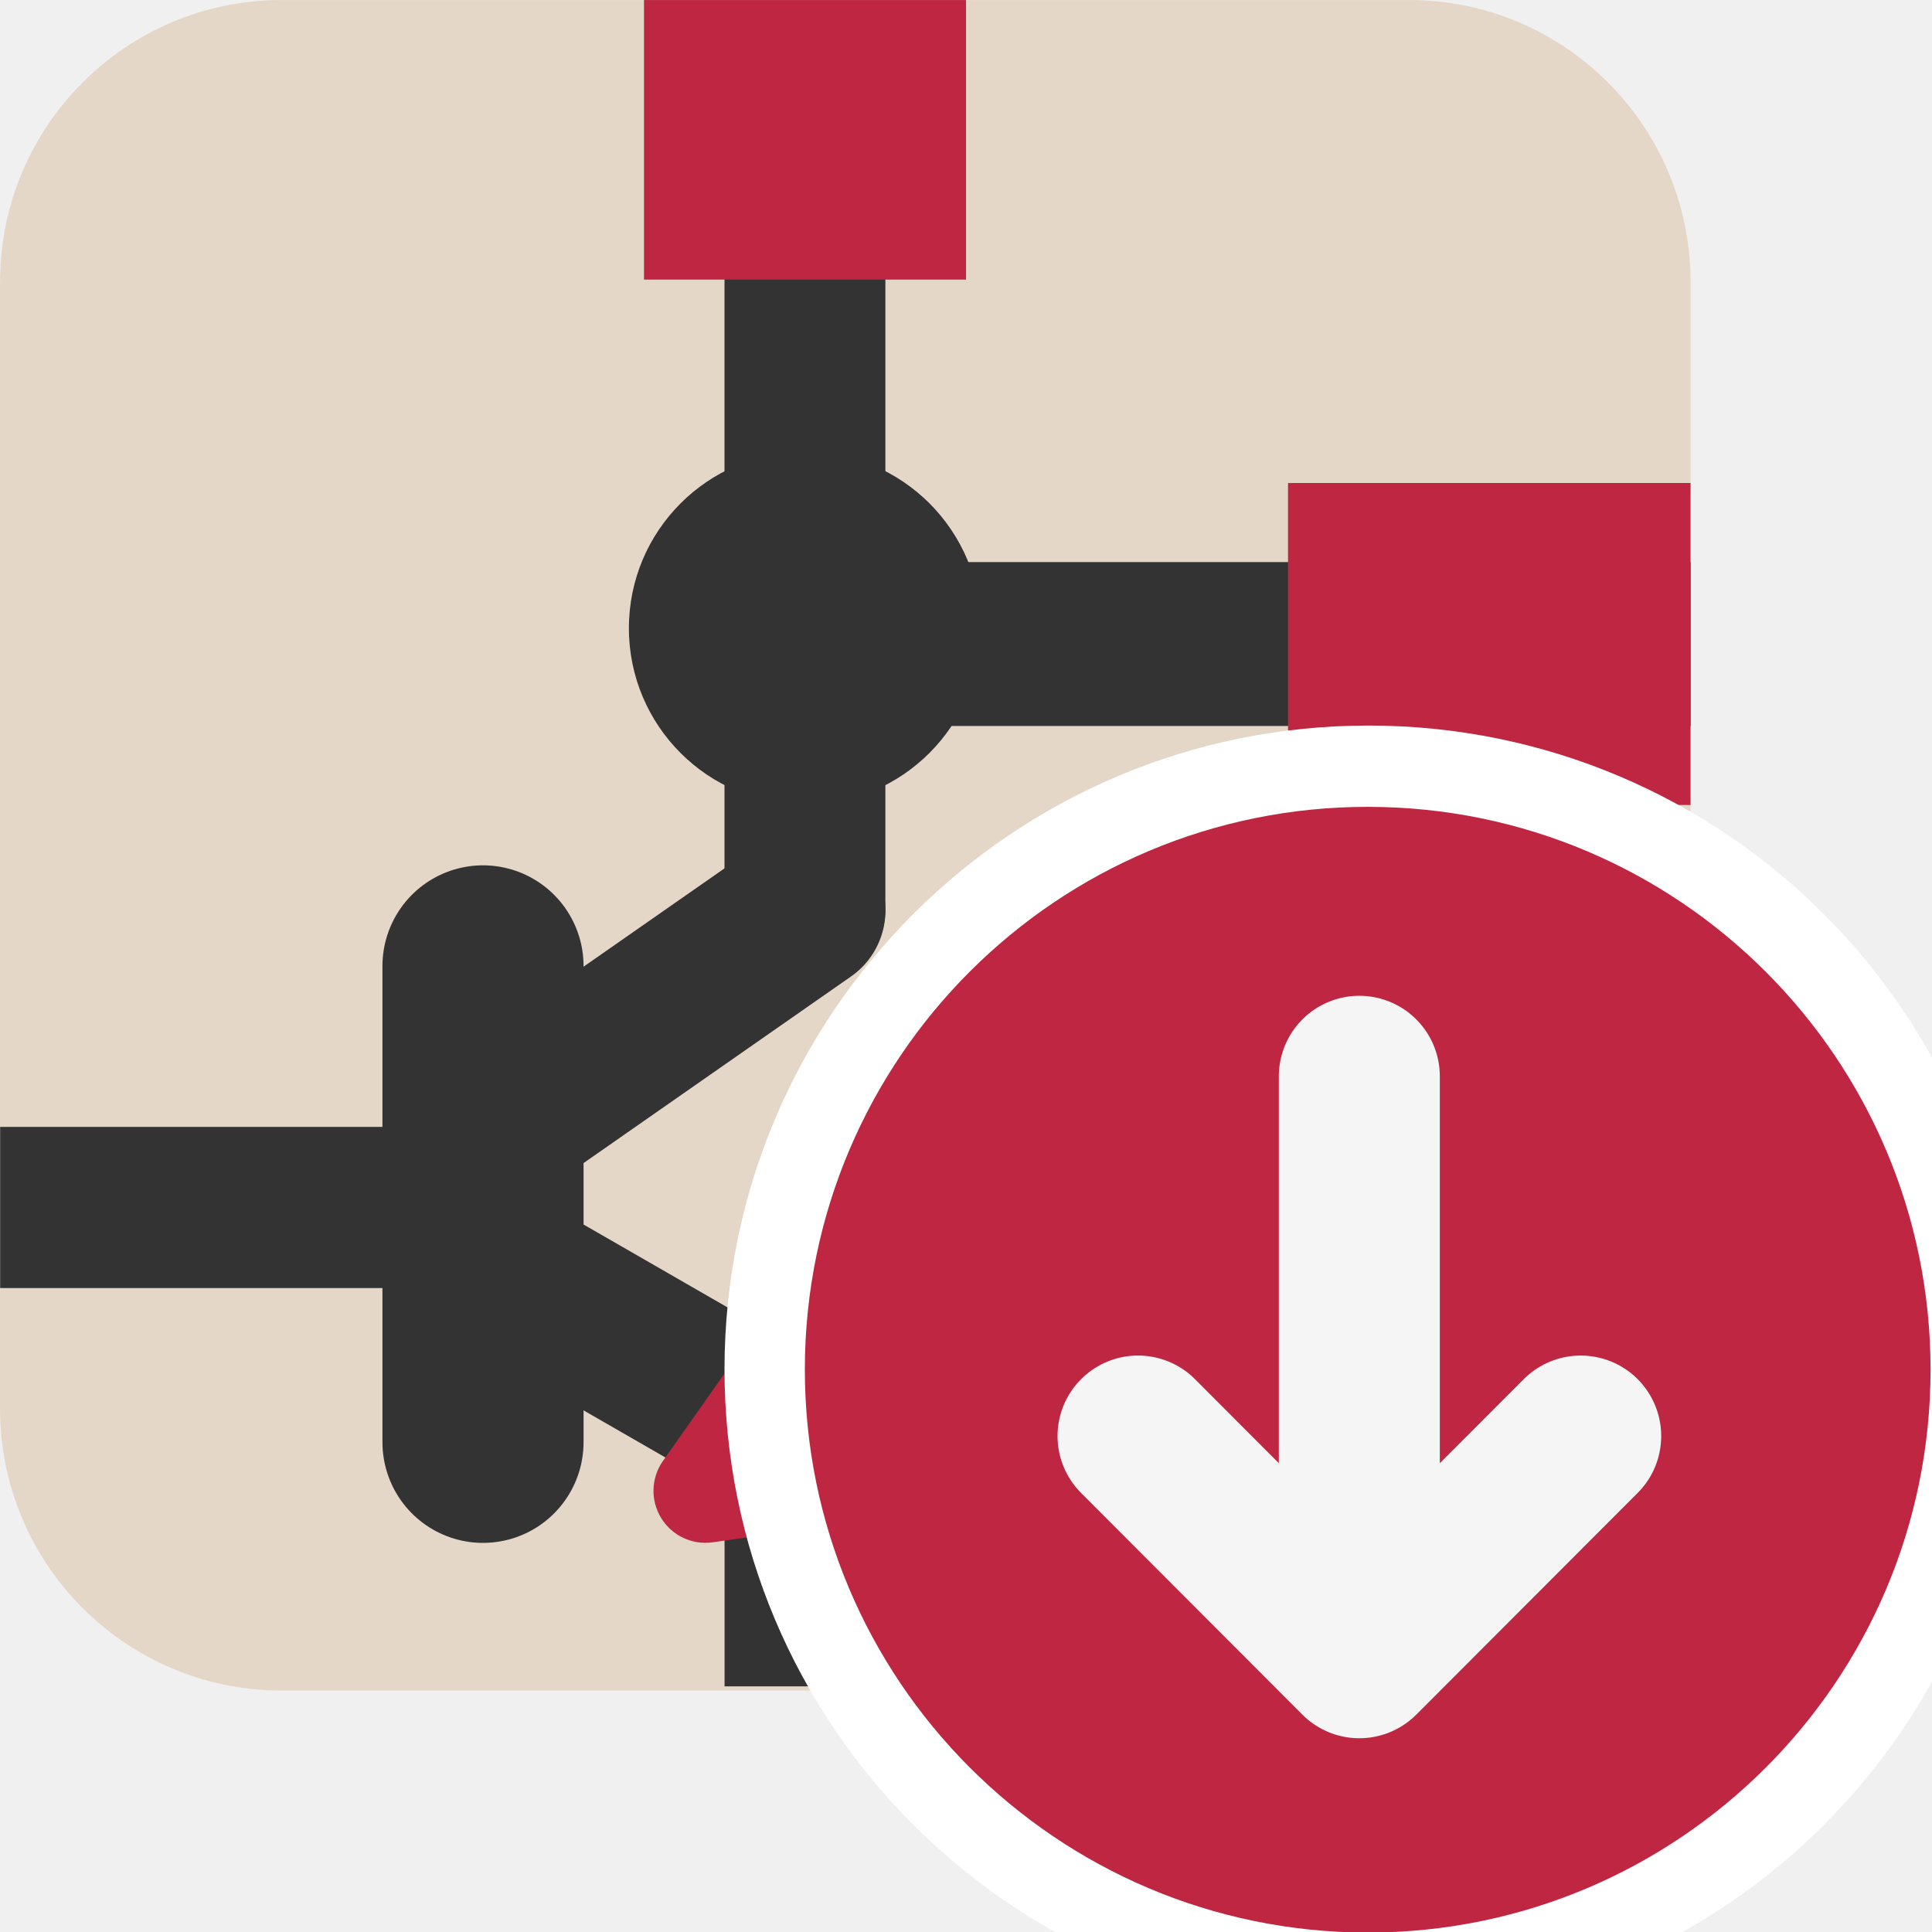
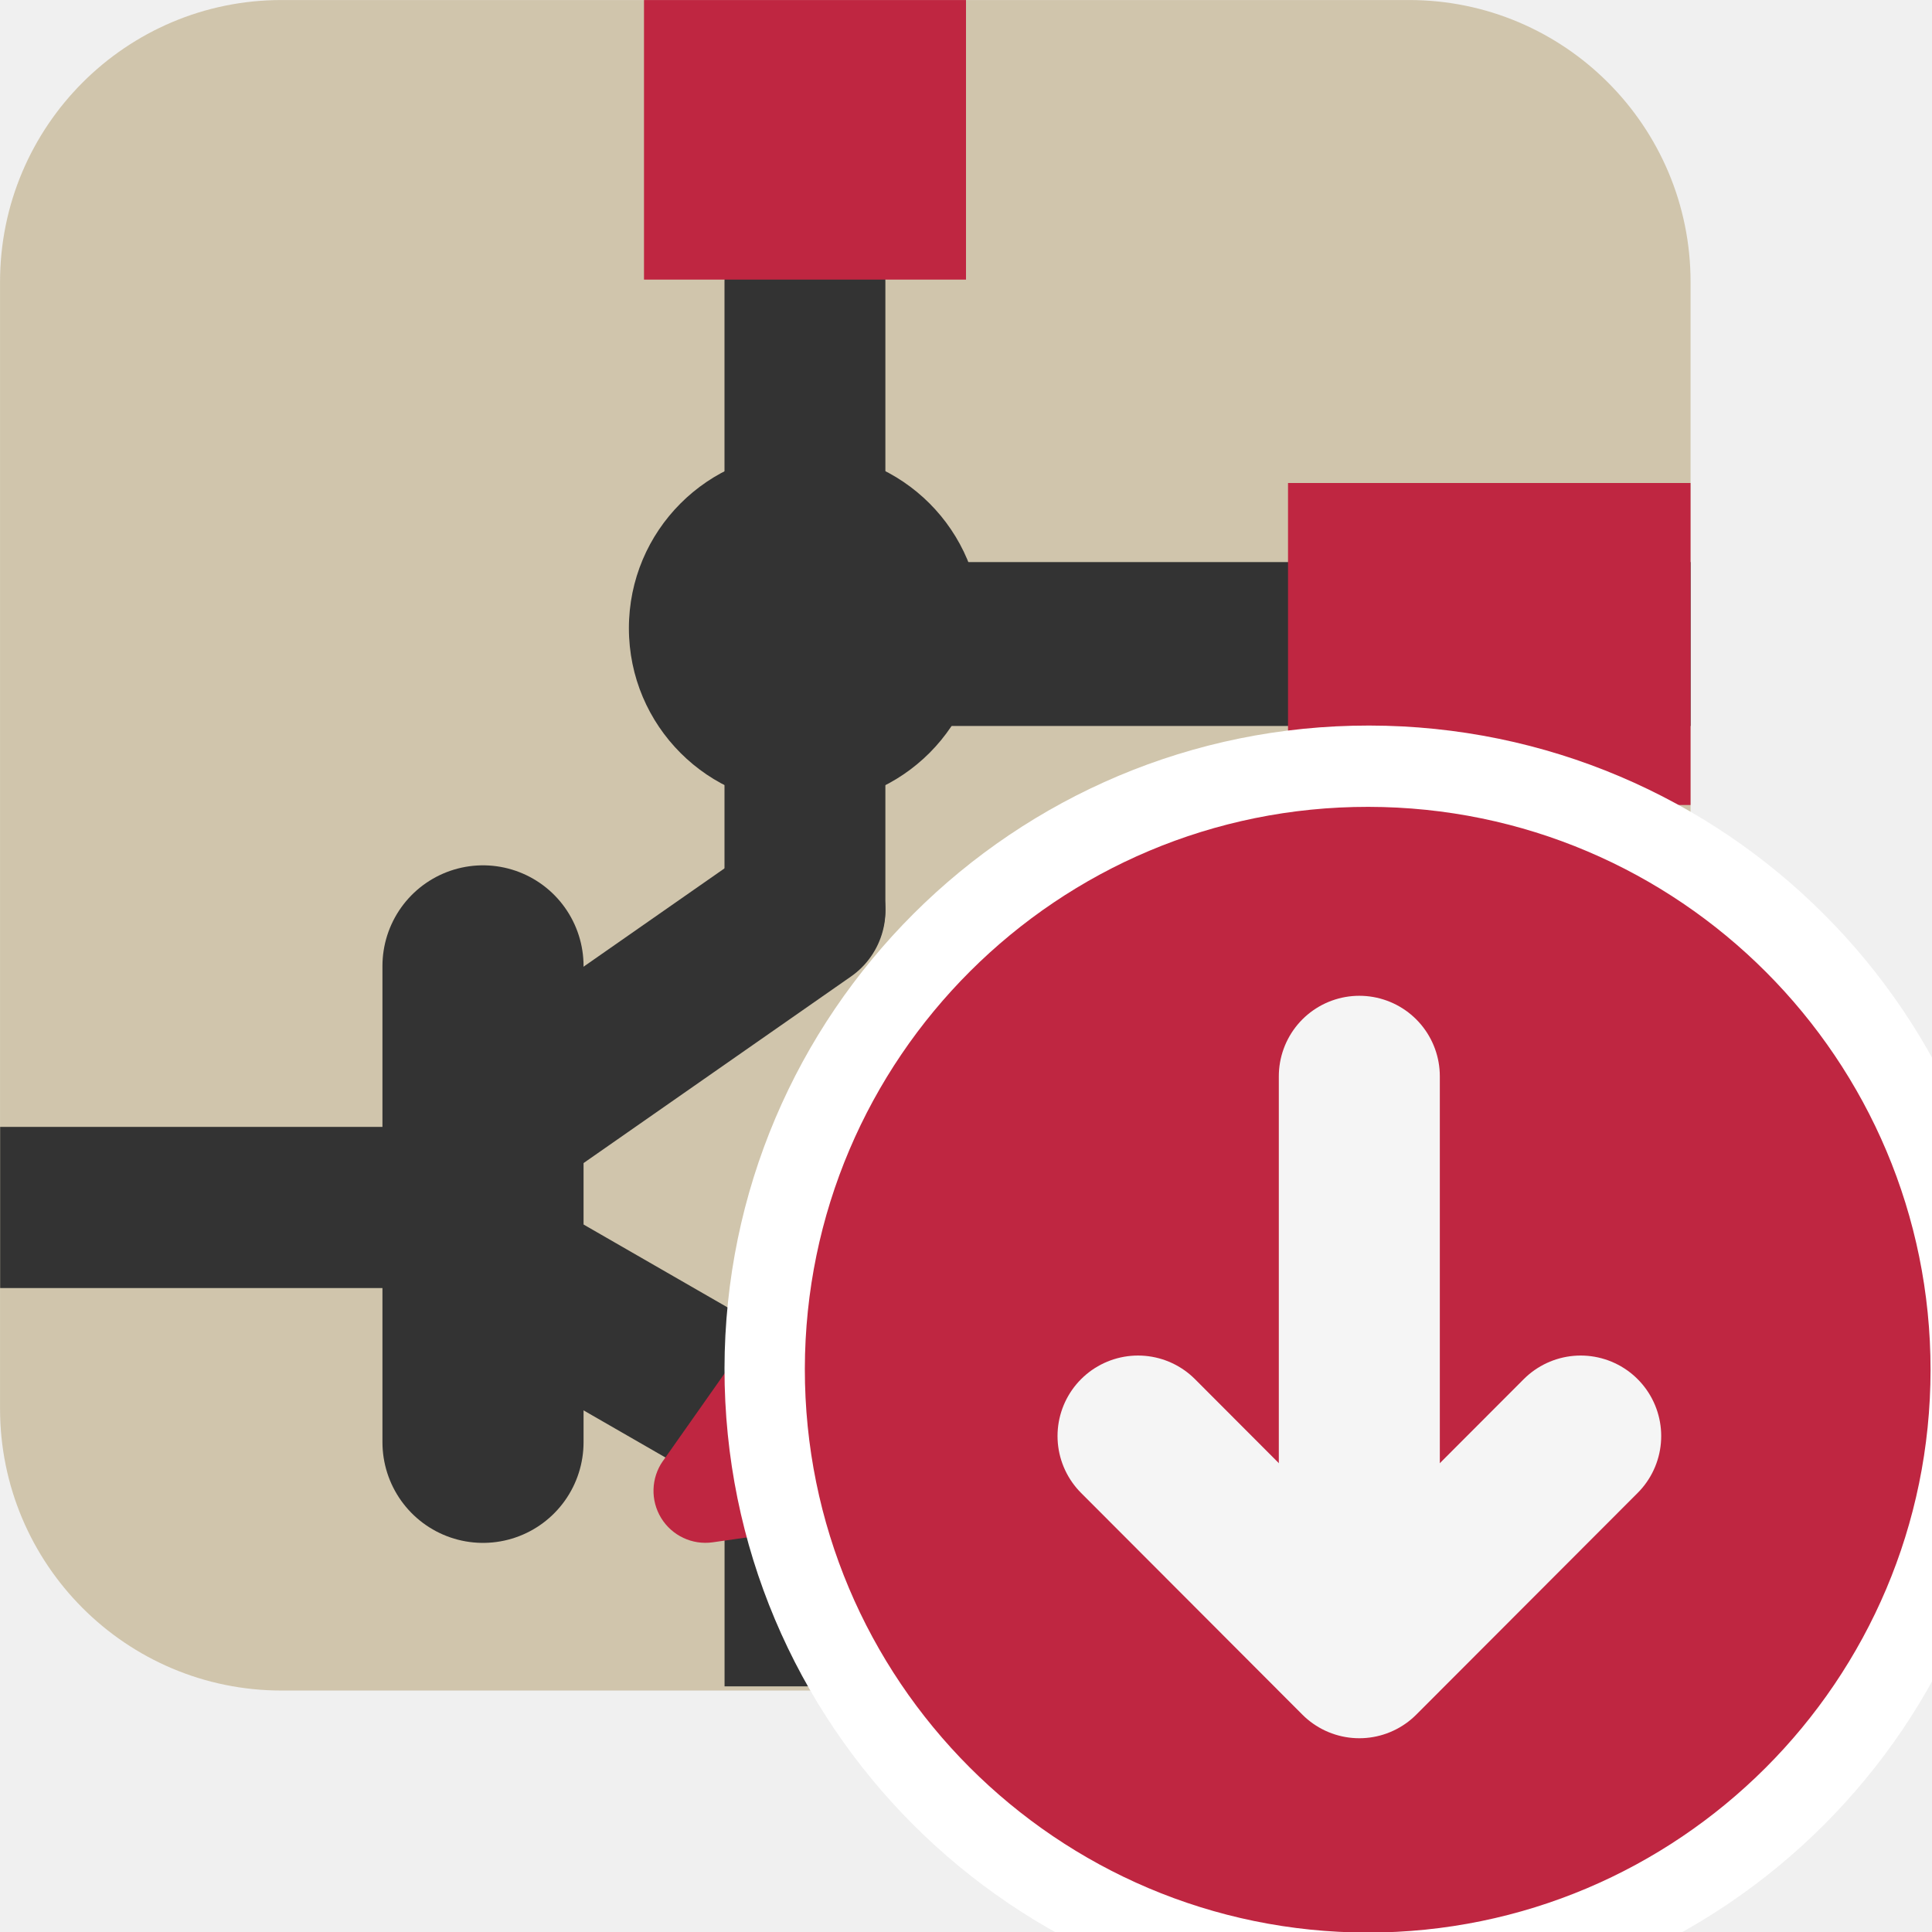
<svg xmlns="http://www.w3.org/2000/svg" id="Слой_1" data-name="Слой 1" viewBox="0 0 24 24" version="1.1">
  <defs id="defs25377">
    <style id="style25375">.cls-1{fill:#b9b9b9;}.cls-2,.cls-3,.cls-4,.cls-5,.cls-9{fill:none;stroke-linejoin:round;}.cls-2,.cls-5{stroke:#333;}.cls-2,.cls-3,.cls-9{stroke-linecap:round;}.cls-2,.cls-4,.cls-5{stroke-width:1.91px;}.cls-3,.cls-4{stroke:#545454;}.cls-3{stroke-width:0.955px;}.cls-5{stroke-linecap:square;}.cls-6{fill:#333;}.cls-7{fill:#1a81c4;}.cls-8{fill:#bf2641;}.cls-9{stroke:#f5f5f5;stroke-width:2px;}</style>
    <clipPath clipPathUnits="userSpaceOnUse" id="clipPath893">
      <rect class="cls-1" x="0.002" y="0.037" width="23.999" height="23.962" rx="3.997" id="rect895" style="fill:#e5d7c7;fill-opacity:1" />
    </clipPath>
    <clipPath clipPathUnits="userSpaceOnUse" id="clipPath889">
      <rect class="cls-1" x="0.002" y="0.037" width="23.999" height="23.962" rx="3.997" id="rect891" style="fill:#e5d7c7;fill-opacity:1" />
    </clipPath>
    <clipPath clipPathUnits="userSpaceOnUse" id="clipPath885">
      <rect class="cls-1" x="0.002" y="0.037" width="23.999" height="23.962" rx="3.997" id="rect887" style="fill:#e5d7c7;fill-opacity:1" />
    </clipPath>
    <clipPath clipPathUnits="userSpaceOnUse" id="clipPath881">
      <rect class="cls-1" x="0.002" y="0.037" width="23.999" height="23.962" rx="3.997" id="rect883" style="fill:#e5d7c7;fill-opacity:1" />
    </clipPath>
    <clipPath clipPathUnits="userSpaceOnUse" id="clipPath877">
      <rect class="cls-1" x="0.002" y="0.037" width="23.999" height="23.962" rx="3.997" id="rect879" style="fill:#e5d7c7;fill-opacity:1" />
    </clipPath>
    <clipPath clipPathUnits="userSpaceOnUse" id="clipPath873">
      <rect class="cls-1" x="0.002" y="0.037" width="23.999" height="23.962" rx="3.997" id="rect875" style="fill:#e5d7c7;fill-opacity:1" />
    </clipPath>
    <clipPath clipPathUnits="userSpaceOnUse" id="clipPath869">
      <rect class="cls-1" x="0.002" y="0.037" width="23.999" height="23.962" rx="3.997" id="rect871" style="fill:#e5d7c7;fill-opacity:1" />
    </clipPath>
    <clipPath clipPathUnits="userSpaceOnUse" id="clipPath865">
      <rect class="cls-1" x="0.002" y="0.037" width="23.999" height="23.962" rx="3.997" id="rect867" style="fill:#e5d7c7;fill-opacity:1" />
    </clipPath>
    <clipPath clipPathUnits="userSpaceOnUse" id="clipPath861">
      <rect class="cls-1" x="0.002" y="0.037" width="23.999" height="23.962" rx="3.997" id="rect863" style="fill:#e5d7c7;fill-opacity:1" transform="rotate(-90)" />
    </clipPath>
    <clipPath clipPathUnits="userSpaceOnUse" id="clipPath857">
      <rect class="cls-1" x="0.002" y="0.037" width="23.999" height="23.962" rx="3.997" id="rect859" style="fill:#e5d7c7;fill-opacity:1" />
    </clipPath>
    <clipPath clipPathUnits="userSpaceOnUse" id="clipPath853">
      <rect class="cls-1" x="0.002" y="0.037" width="23.999" height="23.962" rx="3.997" id="rect855" style="fill:#e5d7c7;fill-opacity:1" />
    </clipPath>
    <clipPath clipPathUnits="userSpaceOnUse" id="clipPath849">
      <rect class="cls-1" x="0.002" y="0.037" width="23.999" height="23.962" rx="3.997" id="rect851" style="fill:#e5d7c7;fill-opacity:1" />
    </clipPath>
  </defs>
-   <rect class="cls-1" x="0.002" y="0.037" width="23.999" height="23.962" rx="3.997" id="rect116807" style="fill:#e5d7c7;fill-opacity:1;stroke-width:1.142" clip-path="url(#clipPath893)" transform="matrix(0.8750547,0,0,0.8763912,-0.00131259,-0.03207591)" />
+   <rect class="cls-1" x="0.002" y="0.037" width="23.999" height="23.962" rx="3.997" id="rect116807" style="fill:#d0c5ac;fill-opacity:1;stroke-width:1.142" clip-path="url(#clipPath893)" transform="matrix(0.8750547,0,0,0.8763912,-0.00131259,-0.03207591)" />
  <line class="cls-2" x1="11" y1="4.089" x2="11" y2="12.98" id="line116809" clip-path="url(#clipPath889)" transform="matrix(0.8750547,0,0,0.8763912,0.3736364,-0.08382691)" style="fill:none;stroke:#333333;stroke-width:2.284;stroke-linecap:round;stroke-linejoin:round;stroke-miterlimit:4;stroke-dasharray:none" />
  <line class="cls-4" x1="0" y1="17.118" x2="7" y2="17.118" id="line116819" style="fill:none;stroke:#333333;stroke-width:2.284;stroke-linejoin:round;stroke-miterlimit:4;stroke-dasharray:none;stroke-opacity:1" clip-path="url(#clipPath885)" transform="matrix(0.8750547,0,0,0.8763912,4.0883031e-7,-0.00244491)" />
  <line class="cls-2" x1="7" y1="13.751" x2="7" y2="20.5" id="line116821" clip-path="url(#clipPath881)" transform="matrix(0.8750547,0,0,0.8763912,-0.1253826,-0.05081852)" style="fill:none;stroke:#333333;stroke-width:2.855;stroke-linecap:round;stroke-linejoin:round;stroke-miterlimit:4;stroke-dasharray:none" />
  <line class="cls-5" x1="11.025" y1="9.025" x2="22.971" y2="9.025" id="line116823" clip-path="url(#clipPath877)" transform="matrix(0.8460972,0,0,0.8763912,0.6936674,0.09095749)" style="fill:none;stroke:#333333;stroke-width:2.323;stroke-linecap:square;stroke-linejoin:round;stroke-miterlimit:4;stroke-dasharray:none" />
  <line class="cls-4" x1="11" y1="24" x2="11" y2="21.313" id="line116825" style="fill:none;stroke:#333333;stroke-width:2.284;stroke-linecap:round;stroke-linejoin:round;stroke-miterlimit:4;stroke-dasharray:none;stroke-opacity:1" clip-path="url(#clipPath873)" transform="matrix(0.8750547,0,0,0.8763912,0.3743994,-0.08382691)" />
  <path class="cls-6" d="m 13.5,8.996 a 2.5,2.5 0 1 1 -2.5,-2.496 2.498,2.498 0 0 1 2.5,2.496 z" id="path116827" style="fill:#333333;stroke-width:1.54" clip-path="url(#clipPath869)" transform="matrix(0.8750547,0,0,0.8763912,0.3743994,-0.08382691)" />
  <rect class="cls-7" x="9" y="-1" width="4" height="5" id="rect116829" style="fill:#bf2641;fill-opacity:1;stroke-width:1.109" clip-path="url(#clipPath865)" transform="matrix(1,0,0,0.8763912,-0.9999996,-0.03207591)" />
  <rect class="cls-7" x="7" y="-23.918" width="4" height="6.154" transform="matrix(0,1,-0.8125,0,1.566974,-1)" id="rect116831" style="fill:#bf2641;fill-opacity:1;stroke-width:1.121" clip-path="url(#clipPath861)" />
  <path id="line116833" style="fill:none;stroke:#333333;stroke-width:2.284px;stroke-linecap:round;stroke-linejoin:round" d="M 11,13 7.213,15.638" clip-path="url(#clipPath857)" transform="matrix(0.8750547,0,0,0.8763912,0.3743994,-0.08382691)" />
  <line class="cls-2" x1="10.947" y1="20.546" x2="7.095" y2="18.332" id="line116835" clip-path="url(#clipPath853)" transform="matrix(0.8750547,0,0,0.8763912,0.3743994,-0.08382691)" style="fill:none;stroke:#333333;stroke-width:2.284;stroke-linecap:round;stroke-linejoin:round;stroke-miterlimit:4;stroke-dasharray:none" />
  <path class="cls-7" d="m 8.983,20.805 1.421,-2.016 a 0.738,0.738 0 0 1 1.32,0.25 l 0.383,1.577 a 0.9,0.9 0 0 1 -0.749,1.103 l -1.668,0.238 a 0.737,0.737 0 0 1 -0.707,-1.153 z" id="path116837" style="fill:#bf2641;fill-opacity:1;stroke-width:1.142" clip-path="url(#clipPath849)" transform="matrix(0.8750547,0,0,0.8763912,0.3743994,-0.08382691)" />
  <path class="cls-8" d="M 9,17 A 8,8 0 1 1 17,25.013 8.007,8.007 0 0 1 9,17 Z" id="path858" style="fill:#ffffff;fill-opacity:1;stroke-width:1" />
  <path class="cls-8" d="M 9.998,17.003 A 6.992,6.992 0 1 1 16.99,24.007 6.998,6.998 0 0 1 9.998,17.003 Z" id="path25415" />
  <line class="cls-9" x1="16.886" y1="20.374" x2="16.886" y2="13.37" id="line25417" />
  <polyline class="cls-9" points="20.636 18.839 17.886 21.593 15.137 18.839" id="polyline25419" transform="translate(-1,-1)" />
</svg>
